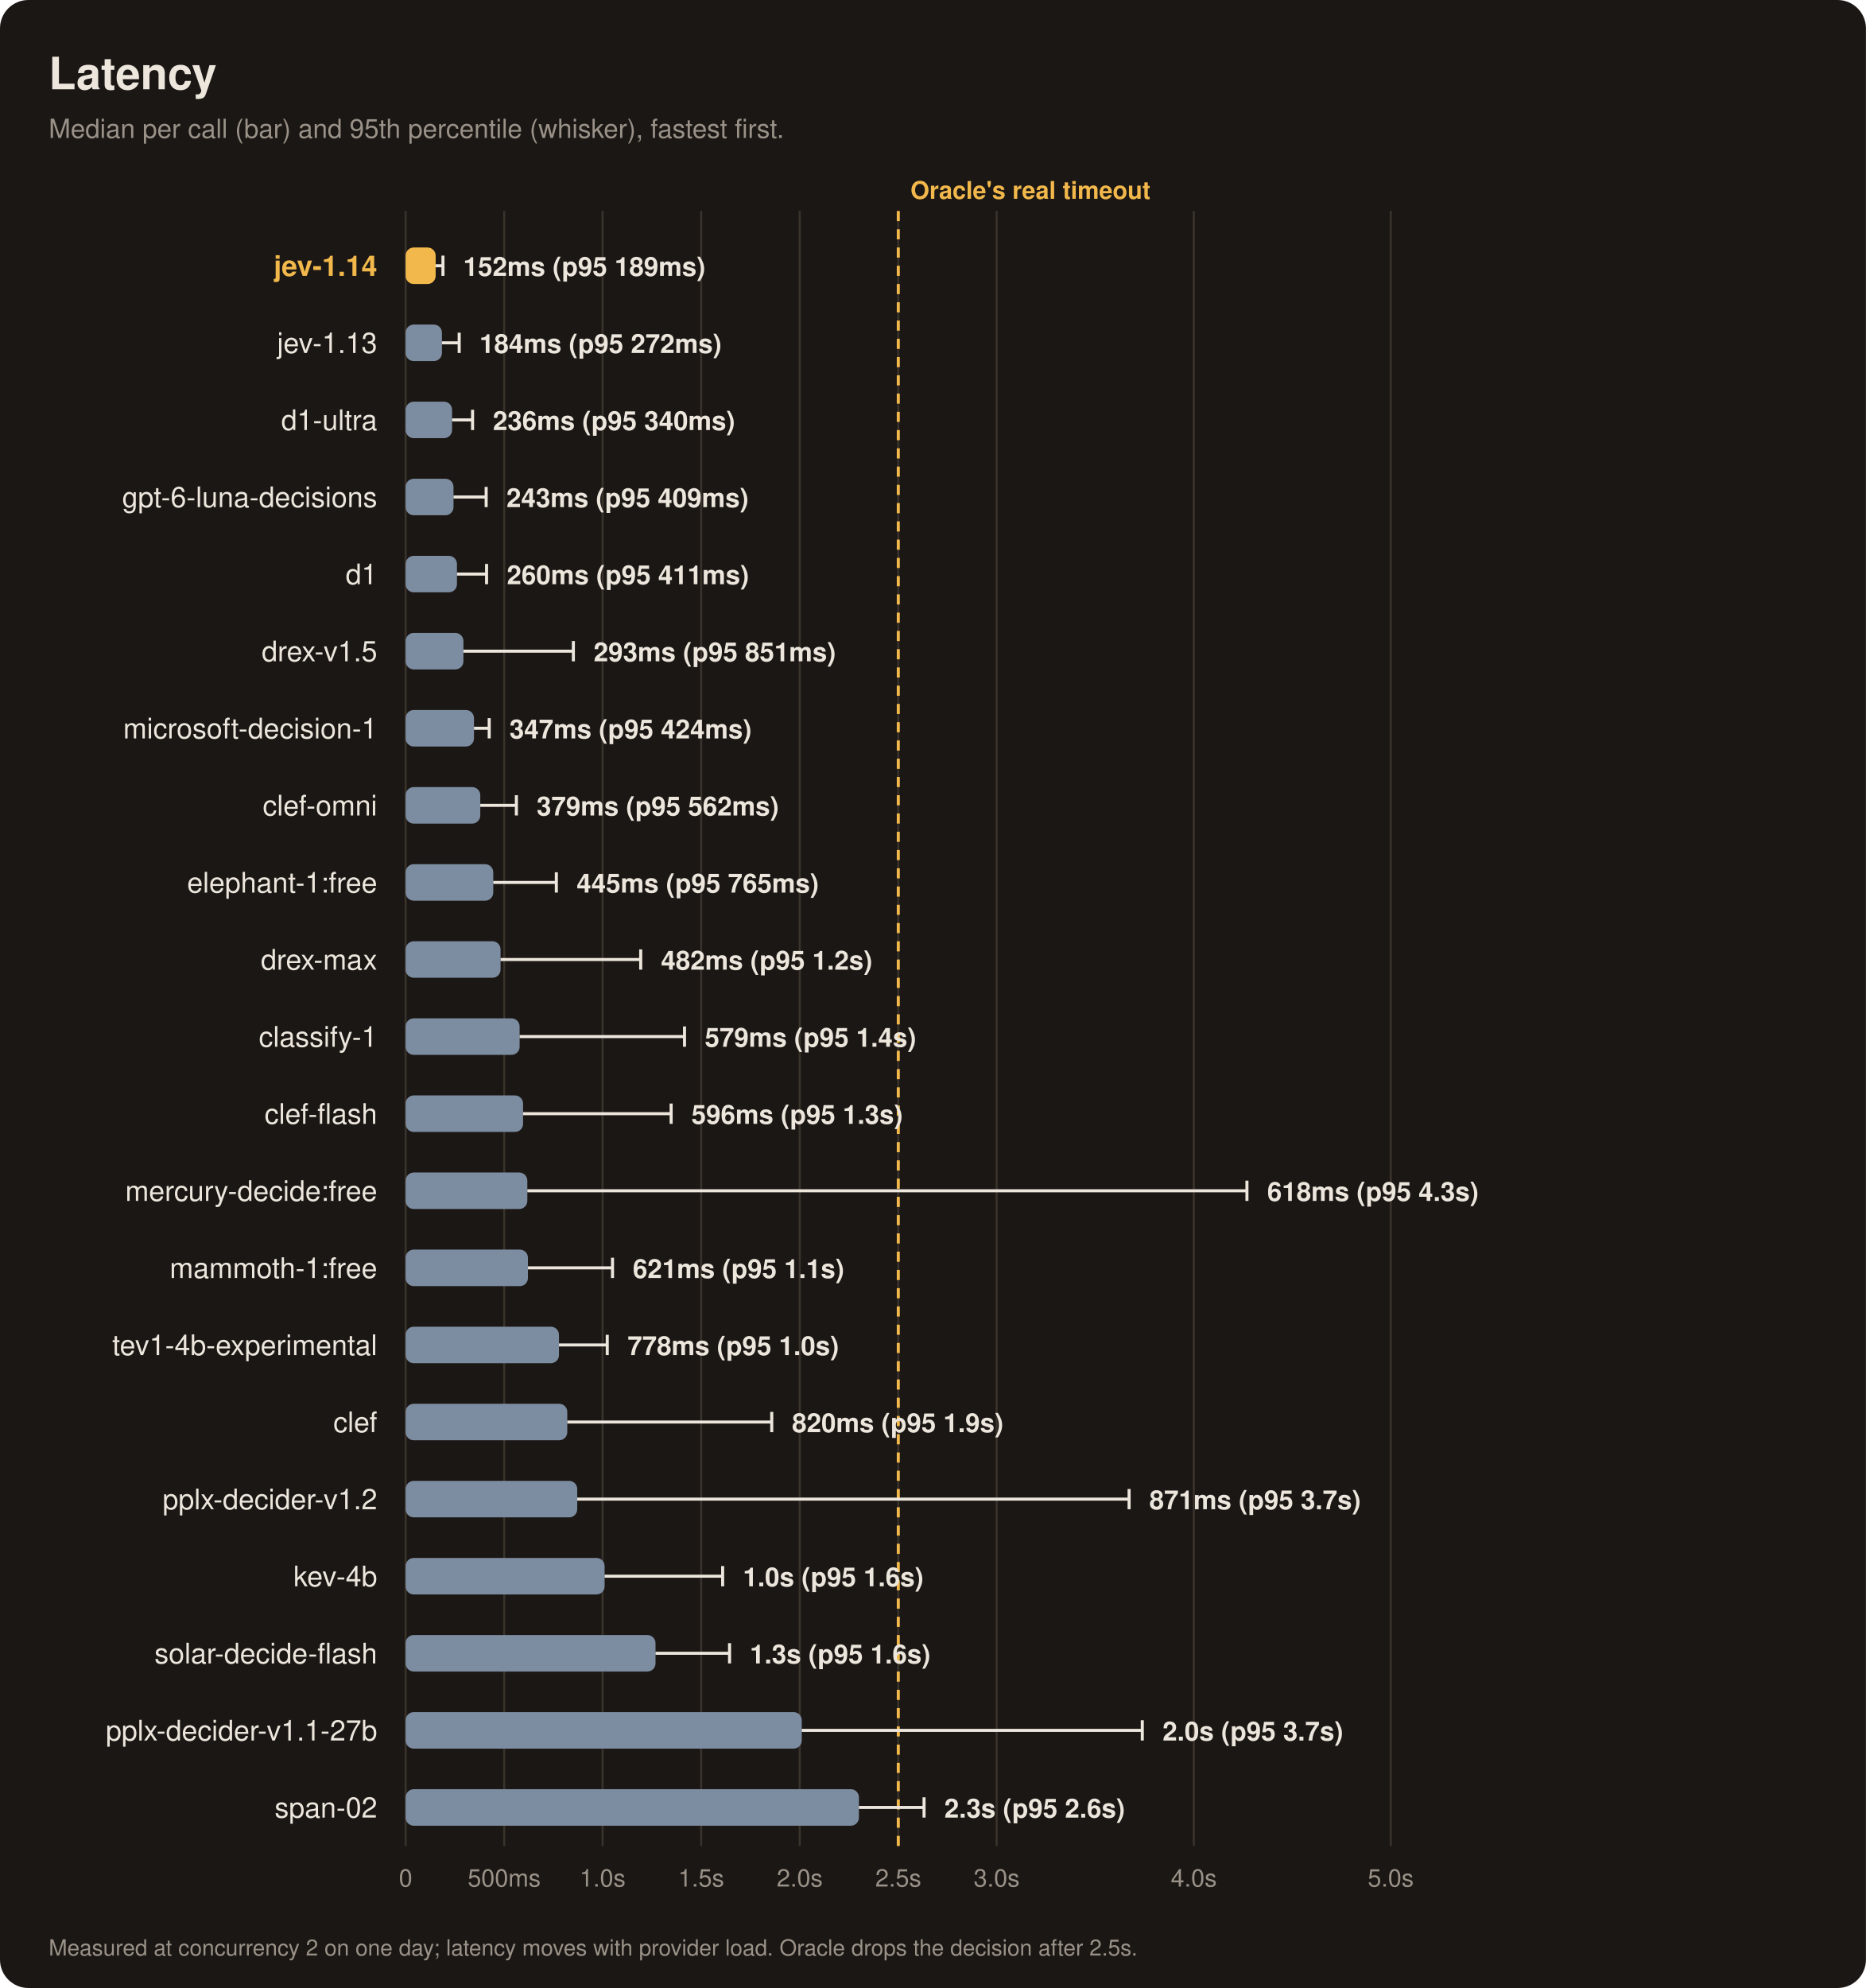
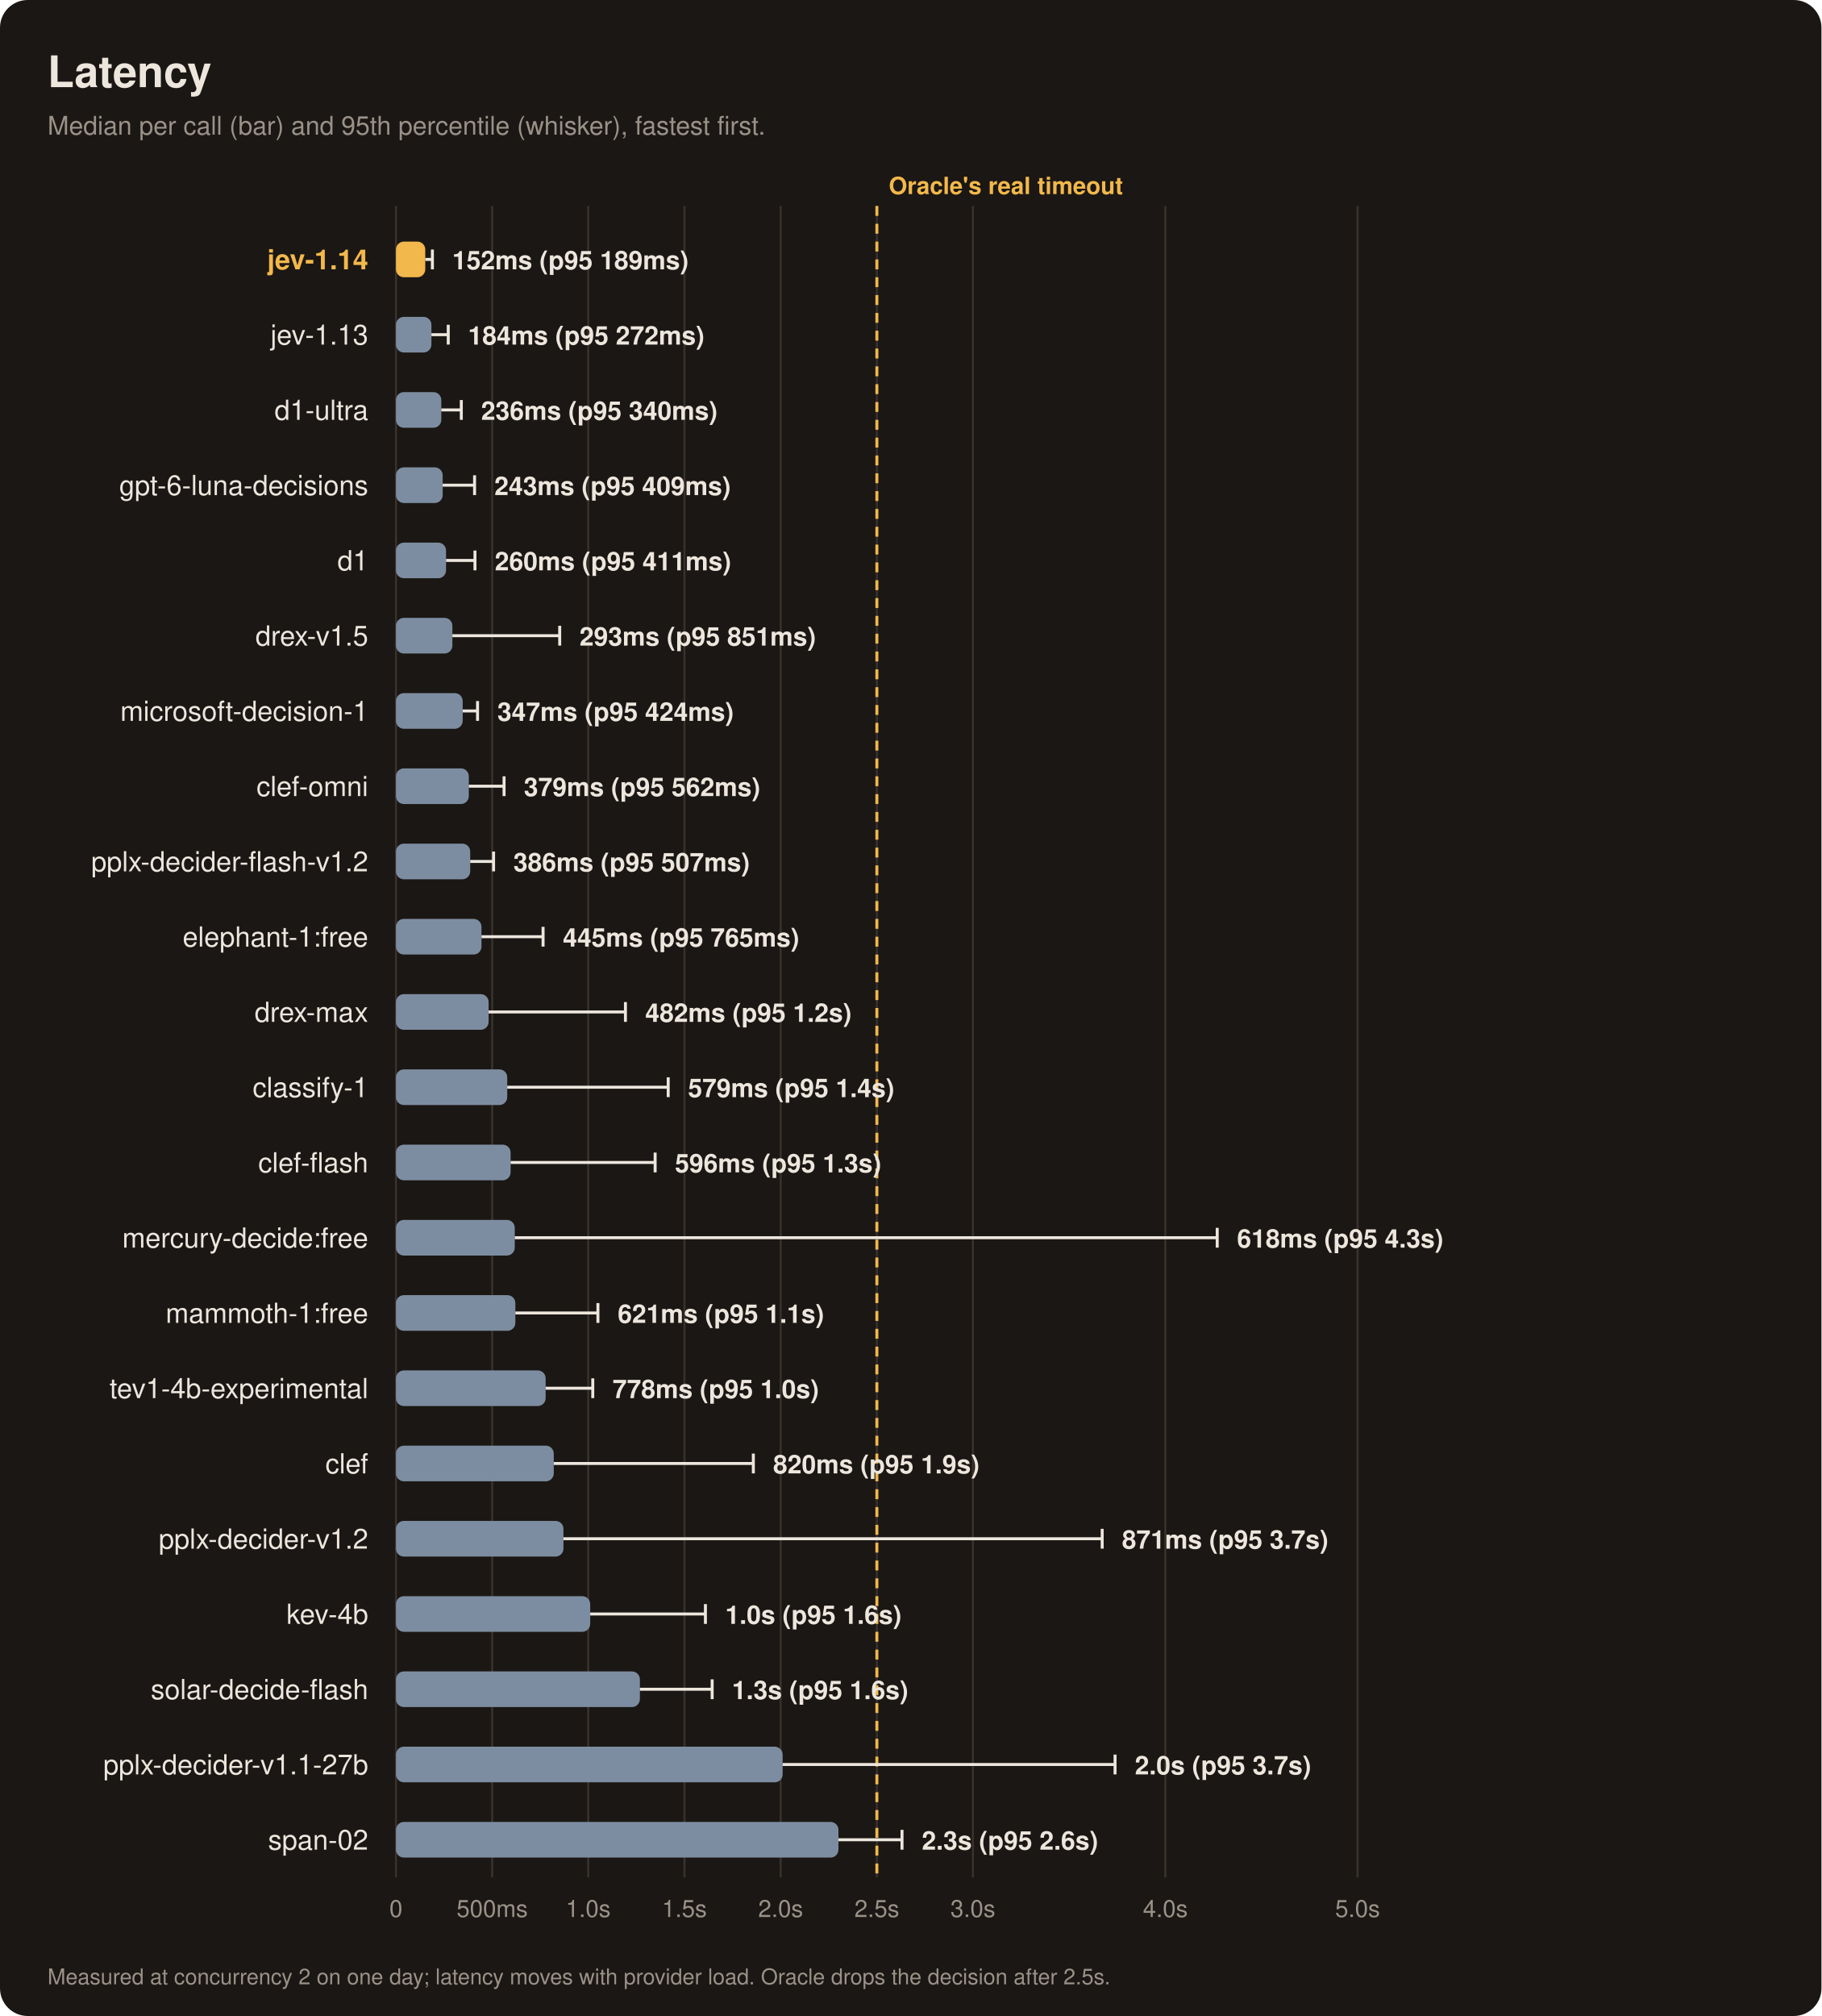
- <svg xmlns="http://www.w3.org/2000/svg" viewBox="0 0 920 980" width="920" role="img" aria-label="Latency" font-family="-apple-system,BlinkMacSystemFont,'Segoe UI',Helvetica,Arial,sans-serif">
-   <rect width="920" height="980" rx="14" fill="#1b1714" />
+ <svg xmlns="http://www.w3.org/2000/svg" viewBox="0 0 920 1018" width="920" role="img" aria-label="Latency" font-family="-apple-system,BlinkMacSystemFont,'Segoe UI',Helvetica,Arial,sans-serif">
+   <rect width="920" height="1018" rx="14" fill="#1b1714" />
  <text x="24.0" y="44.0" font-size="22" font-weight="700" fill="#ece6dd" text-anchor="start">Latency</text>
  <text x="24.0" y="68.0" font-size="13" font-weight="400" fill="#9a9288" text-anchor="start">Median per call (bar) and 95th percentile (whisker), fastest first.</text>
-   <line x1="200.0" y1="104.0" x2="200.0" y2="910.0" stroke="#3a332c" stroke-width="1.0" />
-   <text x="200.0" y="930.0" font-size="12" font-weight="400" fill="#9a9288" text-anchor="middle">0</text>
-   <line x1="248.6" y1="104.0" x2="248.6" y2="910.0" stroke="#3a332c" stroke-width="1.0" />
-   <text x="248.6" y="930.0" font-size="12" font-weight="400" fill="#9a9288" text-anchor="middle">500ms</text>
-   <line x1="297.1" y1="104.0" x2="297.1" y2="910.0" stroke="#3a332c" stroke-width="1.0" />
-   <text x="297.1" y="930.0" font-size="12" font-weight="400" fill="#9a9288" text-anchor="middle">1.0s</text>
-   <line x1="345.7" y1="104.0" x2="345.7" y2="910.0" stroke="#3a332c" stroke-width="1.0" />
-   <text x="345.7" y="930.0" font-size="12" font-weight="400" fill="#9a9288" text-anchor="middle">1.5s</text>
-   <line x1="394.3" y1="104.0" x2="394.3" y2="910.0" stroke="#3a332c" stroke-width="1.0" />
-   <text x="394.3" y="930.0" font-size="12" font-weight="400" fill="#9a9288" text-anchor="middle">2.0s</text>
-   <line x1="442.9" y1="104.0" x2="442.9" y2="910.0" stroke="#3a332c" stroke-width="1.0" />
-   <text x="442.9" y="930.0" font-size="12" font-weight="400" fill="#9a9288" text-anchor="middle">2.5s</text>
-   <line x1="491.4" y1="104.0" x2="491.4" y2="910.0" stroke="#3a332c" stroke-width="1.0" />
-   <text x="491.4" y="930.0" font-size="12" font-weight="400" fill="#9a9288" text-anchor="middle">3.0s</text>
-   <line x1="588.6" y1="104.0" x2="588.6" y2="910.0" stroke="#3a332c" stroke-width="1.0" />
-   <text x="588.6" y="930.0" font-size="12" font-weight="400" fill="#9a9288" text-anchor="middle">4.0s</text>
-   <line x1="685.7" y1="104.0" x2="685.7" y2="910.0" stroke="#3a332c" stroke-width="1.0" />
-   <text x="685.7" y="930.0" font-size="12" font-weight="400" fill="#9a9288" text-anchor="middle">5.0s</text>
-   <line x1="442.9" y1="104.0" x2="442.9" y2="910.0" stroke="#f2b84b" stroke-width="1.5" stroke-dasharray="5 4" />
+   <line x1="200.0" y1="104.0" x2="200.0" y2="948.0" stroke="#3a332c" stroke-width="1.0" />
+   <text x="200.0" y="968.0" font-size="12" font-weight="400" fill="#9a9288" text-anchor="middle">0</text>
+   <line x1="248.6" y1="104.0" x2="248.6" y2="948.0" stroke="#3a332c" stroke-width="1.0" />
+   <text x="248.6" y="968.0" font-size="12" font-weight="400" fill="#9a9288" text-anchor="middle">500ms</text>
+   <line x1="297.1" y1="104.0" x2="297.1" y2="948.0" stroke="#3a332c" stroke-width="1.0" />
+   <text x="297.1" y="968.0" font-size="12" font-weight="400" fill="#9a9288" text-anchor="middle">1.0s</text>
+   <line x1="345.7" y1="104.0" x2="345.7" y2="948.0" stroke="#3a332c" stroke-width="1.0" />
+   <text x="345.7" y="968.0" font-size="12" font-weight="400" fill="#9a9288" text-anchor="middle">1.5s</text>
+   <line x1="394.3" y1="104.0" x2="394.3" y2="948.0" stroke="#3a332c" stroke-width="1.0" />
+   <text x="394.3" y="968.0" font-size="12" font-weight="400" fill="#9a9288" text-anchor="middle">2.0s</text>
+   <line x1="442.9" y1="104.0" x2="442.9" y2="948.0" stroke="#3a332c" stroke-width="1.0" />
+   <text x="442.9" y="968.0" font-size="12" font-weight="400" fill="#9a9288" text-anchor="middle">2.5s</text>
+   <line x1="491.4" y1="104.0" x2="491.4" y2="948.0" stroke="#3a332c" stroke-width="1.0" />
+   <text x="491.4" y="968.0" font-size="12" font-weight="400" fill="#9a9288" text-anchor="middle">3.0s</text>
+   <line x1="588.6" y1="104.0" x2="588.6" y2="948.0" stroke="#3a332c" stroke-width="1.0" />
+   <text x="588.6" y="968.0" font-size="12" font-weight="400" fill="#9a9288" text-anchor="middle">4.0s</text>
+   <line x1="685.7" y1="104.0" x2="685.7" y2="948.0" stroke="#3a332c" stroke-width="1.0" />
+   <text x="685.7" y="968.0" font-size="12" font-weight="400" fill="#9a9288" text-anchor="middle">5.0s</text>
+   <line x1="442.9" y1="104.0" x2="442.9" y2="948.0" stroke="#f2b84b" stroke-width="1.5" stroke-dasharray="5 4" />
  <text x="448.9" y="98.0" font-size="12" font-weight="600" fill="#f2b84b" text-anchor="start">Oracle's real timeout</text>
  <text x="186.0" y="136.0" font-size="14" font-weight="700" fill="#f2b84b" text-anchor="end">jev-1.14</text>
  <rect x="200.0" y="122.0" width="14.8" height="18.0" rx="4.0" fill="#f2b84b" />
  <line x1="214.8" y1="131.0" x2="218.4" y2="131.0" stroke="#ece6dd" stroke-width="1.5" />
  <line x1="218.4" y1="126.0" x2="218.4" y2="136.0" stroke="#ece6dd" stroke-width="1.5" />
  <text x="228.4" y="136.0" font-size="13" font-weight="600" fill="#ece6dd" text-anchor="start">152ms  (p95 189ms)</text>
  <text x="186.0" y="174.0" font-size="14" font-weight="500" fill="#ece6dd" text-anchor="end">jev-1.13</text>
  <rect x="200.0" y="160.0" width="17.9" height="18.0" rx="4.0" fill="#7d8da1" />
  <line x1="217.9" y1="169.0" x2="226.4" y2="169.0" stroke="#ece6dd" stroke-width="1.5" />
  <line x1="226.4" y1="164.0" x2="226.4" y2="174.0" stroke="#ece6dd" stroke-width="1.5" />
  <text x="236.4" y="174.0" font-size="13" font-weight="600" fill="#ece6dd" text-anchor="start">184ms  (p95 272ms)</text>
  <text x="186.0" y="212.0" font-size="14" font-weight="500" fill="#ece6dd" text-anchor="end">d1-ultra</text>
  <rect x="200.0" y="198.0" width="22.9" height="18.0" rx="4.0" fill="#7d8da1" />
  <line x1="222.9" y1="207.0" x2="233.0" y2="207.0" stroke="#ece6dd" stroke-width="1.5" />
  <line x1="233.0" y1="202.0" x2="233.0" y2="212.0" stroke="#ece6dd" stroke-width="1.5" />
  <text x="243.0" y="212.0" font-size="13" font-weight="600" fill="#ece6dd" text-anchor="start">236ms  (p95 340ms)</text>
  <text x="186.0" y="250.0" font-size="14" font-weight="500" fill="#ece6dd" text-anchor="end">gpt-6-luna-decisions</text>
  <rect x="200.0" y="236.0" width="23.6" height="18.0" rx="4.0" fill="#7d8da1" />
  <line x1="223.6" y1="245.0" x2="239.7" y2="245.0" stroke="#ece6dd" stroke-width="1.5" />
  <line x1="239.7" y1="240.0" x2="239.7" y2="250.0" stroke="#ece6dd" stroke-width="1.5" />
  <text x="249.7" y="250.0" font-size="13" font-weight="600" fill="#ece6dd" text-anchor="start">243ms  (p95 409ms)</text>
  <text x="186.0" y="288.0" font-size="14" font-weight="500" fill="#ece6dd" text-anchor="end">d1</text>
  <rect x="200.0" y="274.0" width="25.3" height="18.0" rx="4.0" fill="#7d8da1" />
  <line x1="225.3" y1="283.0" x2="239.9" y2="283.0" stroke="#ece6dd" stroke-width="1.5" />
  <line x1="239.9" y1="278.0" x2="239.9" y2="288.0" stroke="#ece6dd" stroke-width="1.5" />
  <text x="249.9" y="288.0" font-size="13" font-weight="600" fill="#ece6dd" text-anchor="start">260ms  (p95 411ms)</text>
  <text x="186.0" y="326.0" font-size="14" font-weight="500" fill="#ece6dd" text-anchor="end">drex-v1.5</text>
  <rect x="200.0" y="312.0" width="28.5" height="18.0" rx="4.0" fill="#7d8da1" />
  <line x1="228.5" y1="321.0" x2="282.7" y2="321.0" stroke="#ece6dd" stroke-width="1.5" />
  <line x1="282.7" y1="316.0" x2="282.7" y2="326.0" stroke="#ece6dd" stroke-width="1.5" />
  <text x="292.7" y="326.0" font-size="13" font-weight="600" fill="#ece6dd" text-anchor="start">293ms  (p95 851ms)</text>
  <text x="186.0" y="364.0" font-size="14" font-weight="500" fill="#ece6dd" text-anchor="end">microsoft-decision-1</text>
  <rect x="200.0" y="350.0" width="33.7" height="18.0" rx="4.0" fill="#7d8da1" />
  <line x1="233.7" y1="359.0" x2="241.2" y2="359.0" stroke="#ece6dd" stroke-width="1.5" />
  <line x1="241.2" y1="354.0" x2="241.2" y2="364.0" stroke="#ece6dd" stroke-width="1.5" />
  <text x="251.2" y="364.0" font-size="13" font-weight="600" fill="#ece6dd" text-anchor="start">347ms  (p95 424ms)</text>
  <text x="186.0" y="402.0" font-size="14" font-weight="500" fill="#ece6dd" text-anchor="end">clef-omni</text>
  <rect x="200.0" y="388.0" width="36.8" height="18.0" rx="4.0" fill="#7d8da1" />
  <line x1="236.8" y1="397.0" x2="254.6" y2="397.0" stroke="#ece6dd" stroke-width="1.5" />
  <line x1="254.6" y1="392.0" x2="254.6" y2="402.0" stroke="#ece6dd" stroke-width="1.5" />
  <text x="264.6" y="402.0" font-size="13" font-weight="600" fill="#ece6dd" text-anchor="start">379ms  (p95 562ms)</text>
-   <text x="186.0" y="440.0" font-size="14" font-weight="500" fill="#ece6dd" text-anchor="end">elephant-1:free</text>
-   <rect x="200.0" y="426.0" width="43.2" height="18.0" rx="4.0" fill="#7d8da1" />
-   <line x1="243.2" y1="435.0" x2="274.3" y2="435.0" stroke="#ece6dd" stroke-width="1.5" />
-   <line x1="274.3" y1="430.0" x2="274.3" y2="440.0" stroke="#ece6dd" stroke-width="1.5" />
-   <text x="284.3" y="440.0" font-size="13" font-weight="600" fill="#ece6dd" text-anchor="start">445ms  (p95 765ms)</text>
-   <text x="186.0" y="478.0" font-size="14" font-weight="500" fill="#ece6dd" text-anchor="end">drex-max</text>
-   <rect x="200.0" y="464.0" width="46.8" height="18.0" rx="4.0" fill="#7d8da1" />
-   <line x1="246.8" y1="473.0" x2="315.9" y2="473.0" stroke="#ece6dd" stroke-width="1.5" />
-   <line x1="315.9" y1="468.0" x2="315.9" y2="478.0" stroke="#ece6dd" stroke-width="1.5" />
-   <text x="325.9" y="478.0" font-size="13" font-weight="600" fill="#ece6dd" text-anchor="start">482ms  (p95 1.2s)</text>
-   <text x="186.0" y="516.0" font-size="14" font-weight="500" fill="#ece6dd" text-anchor="end">classify-1</text>
-   <rect x="200.0" y="502.0" width="56.2" height="18.0" rx="4.0" fill="#7d8da1" />
-   <line x1="256.2" y1="511.0" x2="337.5" y2="511.0" stroke="#ece6dd" stroke-width="1.5" />
-   <line x1="337.5" y1="506.0" x2="337.5" y2="516.0" stroke="#ece6dd" stroke-width="1.5" />
-   <text x="347.5" y="516.0" font-size="13" font-weight="600" fill="#ece6dd" text-anchor="start">579ms  (p95 1.4s)</text>
-   <text x="186.0" y="554.0" font-size="14" font-weight="500" fill="#ece6dd" text-anchor="end">clef-flash</text>
-   <rect x="200.0" y="540.0" width="57.9" height="18.0" rx="4.0" fill="#7d8da1" />
-   <line x1="257.9" y1="549.0" x2="330.9" y2="549.0" stroke="#ece6dd" stroke-width="1.5" />
-   <line x1="330.9" y1="544.0" x2="330.9" y2="554.0" stroke="#ece6dd" stroke-width="1.5" />
-   <text x="340.9" y="554.0" font-size="13" font-weight="600" fill="#ece6dd" text-anchor="start">596ms  (p95 1.3s)</text>
-   <text x="186.0" y="592.0" font-size="14" font-weight="500" fill="#ece6dd" text-anchor="end">mercury-decide:free</text>
-   <rect x="200.0" y="578.0" width="60.0" height="18.0" rx="4.0" fill="#7d8da1" />
-   <line x1="260.0" y1="587.0" x2="614.8" y2="587.0" stroke="#ece6dd" stroke-width="1.5" />
-   <line x1="614.8" y1="582.0" x2="614.8" y2="592.0" stroke="#ece6dd" stroke-width="1.5" />
-   <text x="624.8" y="592.0" font-size="13" font-weight="600" fill="#ece6dd" text-anchor="start">618ms  (p95 4.3s)</text>
-   <text x="186.0" y="630.0" font-size="14" font-weight="500" fill="#ece6dd" text-anchor="end">mammoth-1:free</text>
-   <rect x="200.0" y="616.0" width="60.3" height="18.0" rx="4.0" fill="#7d8da1" />
-   <line x1="260.3" y1="625.0" x2="302.0" y2="625.0" stroke="#ece6dd" stroke-width="1.5" />
-   <line x1="302.0" y1="620.0" x2="302.0" y2="630.0" stroke="#ece6dd" stroke-width="1.5" />
-   <text x="312.0" y="630.0" font-size="13" font-weight="600" fill="#ece6dd" text-anchor="start">621ms  (p95 1.1s)</text>
-   <text x="186.0" y="668.0" font-size="14" font-weight="500" fill="#ece6dd" text-anchor="end">tev1-4b-experimental</text>
-   <rect x="200.0" y="654.0" width="75.6" height="18.0" rx="4.0" fill="#7d8da1" />
-   <line x1="275.6" y1="663.0" x2="299.4" y2="663.0" stroke="#ece6dd" stroke-width="1.5" />
-   <line x1="299.4" y1="658.0" x2="299.4" y2="668.0" stroke="#ece6dd" stroke-width="1.5" />
-   <text x="309.4" y="668.0" font-size="13" font-weight="600" fill="#ece6dd" text-anchor="start">778ms  (p95 1.0s)</text>
-   <text x="186.0" y="706.0" font-size="14" font-weight="500" fill="#ece6dd" text-anchor="end">clef</text>
-   <rect x="200.0" y="692.0" width="79.7" height="18.0" rx="4.0" fill="#7d8da1" />
-   <line x1="279.7" y1="701.0" x2="380.5" y2="701.0" stroke="#ece6dd" stroke-width="1.5" />
-   <line x1="380.5" y1="696.0" x2="380.5" y2="706.0" stroke="#ece6dd" stroke-width="1.5" />
-   <text x="390.5" y="706.0" font-size="13" font-weight="600" fill="#ece6dd" text-anchor="start">820ms  (p95 1.9s)</text>
-   <text x="186.0" y="744.0" font-size="14" font-weight="500" fill="#ece6dd" text-anchor="end">pplx-decider-v1.2</text>
-   <rect x="200.0" y="730.0" width="84.6" height="18.0" rx="4.0" fill="#7d8da1" />
-   <line x1="284.6" y1="739.0" x2="556.7" y2="739.0" stroke="#ece6dd" stroke-width="1.5" />
-   <line x1="556.7" y1="734.0" x2="556.7" y2="744.0" stroke="#ece6dd" stroke-width="1.5" />
-   <text x="566.7" y="744.0" font-size="13" font-weight="600" fill="#ece6dd" text-anchor="start">871ms  (p95 3.7s)</text>
-   <text x="186.0" y="782.0" font-size="14" font-weight="500" fill="#ece6dd" text-anchor="end">kev-4b</text>
-   <rect x="200.0" y="768.0" width="98.1" height="18.0" rx="4.0" fill="#7d8da1" />
-   <line x1="298.1" y1="777.0" x2="356.3" y2="777.0" stroke="#ece6dd" stroke-width="1.5" />
-   <line x1="356.3" y1="772.0" x2="356.3" y2="782.0" stroke="#ece6dd" stroke-width="1.5" />
-   <text x="366.3" y="782.0" font-size="13" font-weight="600" fill="#ece6dd" text-anchor="start">1.0s  (p95 1.6s)</text>
-   <text x="186.0" y="820.0" font-size="14" font-weight="500" fill="#ece6dd" text-anchor="end">solar-decide-flash</text>
-   <rect x="200.0" y="806.0" width="123.2" height="18.0" rx="4.0" fill="#7d8da1" />
-   <line x1="323.2" y1="815.0" x2="359.7" y2="815.0" stroke="#ece6dd" stroke-width="1.5" />
-   <line x1="359.7" y1="810.0" x2="359.7" y2="820.0" stroke="#ece6dd" stroke-width="1.5" />
-   <text x="369.7" y="820.0" font-size="13" font-weight="600" fill="#ece6dd" text-anchor="start">1.3s  (p95 1.6s)</text>
-   <text x="186.0" y="858.0" font-size="14" font-weight="500" fill="#ece6dd" text-anchor="end">pplx-decider-v1.1-27b</text>
-   <rect x="200.0" y="844.0" width="195.3" height="18.0" rx="4.0" fill="#7d8da1" />
-   <line x1="395.3" y1="853.0" x2="563.2" y2="853.0" stroke="#ece6dd" stroke-width="1.5" />
-   <line x1="563.2" y1="848.0" x2="563.2" y2="858.0" stroke="#ece6dd" stroke-width="1.5" />
-   <text x="573.2" y="858.0" font-size="13" font-weight="600" fill="#ece6dd" text-anchor="start">2.0s  (p95 3.7s)</text>
-   <text x="186.0" y="896.0" font-size="14" font-weight="500" fill="#ece6dd" text-anchor="end">span-02</text>
-   <rect x="200.0" y="882.0" width="223.5" height="18.0" rx="4.0" fill="#7d8da1" />
-   <line x1="423.5" y1="891.0" x2="455.6" y2="891.0" stroke="#ece6dd" stroke-width="1.5" />
-   <line x1="455.6" y1="886.0" x2="455.6" y2="896.0" stroke="#ece6dd" stroke-width="1.5" />
-   <text x="465.6" y="896.0" font-size="13" font-weight="600" fill="#ece6dd" text-anchor="start">2.3s  (p95 2.6s)</text>
-   <text x="24.0" y="964.0" font-size="11" font-weight="400" fill="#9a9288" text-anchor="start">Measured at concurrency 2 on one day; latency moves with provider load. Oracle drops the decision after 2.5s.</text>
+   <text x="186.0" y="440.0" font-size="14" font-weight="500" fill="#ece6dd" text-anchor="end">pplx-decider-flash-v1.2</text>
+   <rect x="200.0" y="426.0" width="37.5" height="18.0" rx="4.0" fill="#7d8da1" />
+   <line x1="237.5" y1="435.0" x2="249.3" y2="435.0" stroke="#ece6dd" stroke-width="1.5" />
+   <line x1="249.3" y1="430.0" x2="249.3" y2="440.0" stroke="#ece6dd" stroke-width="1.5" />
+   <text x="259.3" y="440.0" font-size="13" font-weight="600" fill="#ece6dd" text-anchor="start">386ms  (p95 507ms)</text>
+   <text x="186.0" y="478.0" font-size="14" font-weight="500" fill="#ece6dd" text-anchor="end">elephant-1:free</text>
+   <rect x="200.0" y="464.0" width="43.2" height="18.0" rx="4.0" fill="#7d8da1" />
+   <line x1="243.2" y1="473.0" x2="274.3" y2="473.0" stroke="#ece6dd" stroke-width="1.5" />
+   <line x1="274.3" y1="468.0" x2="274.3" y2="478.0" stroke="#ece6dd" stroke-width="1.5" />
+   <text x="284.3" y="478.0" font-size="13" font-weight="600" fill="#ece6dd" text-anchor="start">445ms  (p95 765ms)</text>
+   <text x="186.0" y="516.0" font-size="14" font-weight="500" fill="#ece6dd" text-anchor="end">drex-max</text>
+   <rect x="200.0" y="502.0" width="46.8" height="18.0" rx="4.0" fill="#7d8da1" />
+   <line x1="246.8" y1="511.0" x2="315.9" y2="511.0" stroke="#ece6dd" stroke-width="1.5" />
+   <line x1="315.9" y1="506.0" x2="315.9" y2="516.0" stroke="#ece6dd" stroke-width="1.5" />
+   <text x="325.9" y="516.0" font-size="13" font-weight="600" fill="#ece6dd" text-anchor="start">482ms  (p95 1.2s)</text>
+   <text x="186.0" y="554.0" font-size="14" font-weight="500" fill="#ece6dd" text-anchor="end">classify-1</text>
+   <rect x="200.0" y="540.0" width="56.2" height="18.0" rx="4.0" fill="#7d8da1" />
+   <line x1="256.2" y1="549.0" x2="337.5" y2="549.0" stroke="#ece6dd" stroke-width="1.5" />
+   <line x1="337.5" y1="544.0" x2="337.5" y2="554.0" stroke="#ece6dd" stroke-width="1.5" />
+   <text x="347.5" y="554.0" font-size="13" font-weight="600" fill="#ece6dd" text-anchor="start">579ms  (p95 1.4s)</text>
+   <text x="186.0" y="592.0" font-size="14" font-weight="500" fill="#ece6dd" text-anchor="end">clef-flash</text>
+   <rect x="200.0" y="578.0" width="57.9" height="18.0" rx="4.0" fill="#7d8da1" />
+   <line x1="257.9" y1="587.0" x2="330.9" y2="587.0" stroke="#ece6dd" stroke-width="1.5" />
+   <line x1="330.9" y1="582.0" x2="330.9" y2="592.0" stroke="#ece6dd" stroke-width="1.5" />
+   <text x="340.9" y="592.0" font-size="13" font-weight="600" fill="#ece6dd" text-anchor="start">596ms  (p95 1.3s)</text>
+   <text x="186.0" y="630.0" font-size="14" font-weight="500" fill="#ece6dd" text-anchor="end">mercury-decide:free</text>
+   <rect x="200.0" y="616.0" width="60.0" height="18.0" rx="4.0" fill="#7d8da1" />
+   <line x1="260.0" y1="625.0" x2="614.8" y2="625.0" stroke="#ece6dd" stroke-width="1.5" />
+   <line x1="614.8" y1="620.0" x2="614.8" y2="630.0" stroke="#ece6dd" stroke-width="1.5" />
+   <text x="624.8" y="630.0" font-size="13" font-weight="600" fill="#ece6dd" text-anchor="start">618ms  (p95 4.3s)</text>
+   <text x="186.0" y="668.0" font-size="14" font-weight="500" fill="#ece6dd" text-anchor="end">mammoth-1:free</text>
+   <rect x="200.0" y="654.0" width="60.3" height="18.0" rx="4.0" fill="#7d8da1" />
+   <line x1="260.3" y1="663.0" x2="302.0" y2="663.0" stroke="#ece6dd" stroke-width="1.5" />
+   <line x1="302.0" y1="658.0" x2="302.0" y2="668.0" stroke="#ece6dd" stroke-width="1.5" />
+   <text x="312.0" y="668.0" font-size="13" font-weight="600" fill="#ece6dd" text-anchor="start">621ms  (p95 1.1s)</text>
+   <text x="186.0" y="706.0" font-size="14" font-weight="500" fill="#ece6dd" text-anchor="end">tev1-4b-experimental</text>
+   <rect x="200.0" y="692.0" width="75.6" height="18.0" rx="4.0" fill="#7d8da1" />
+   <line x1="275.6" y1="701.0" x2="299.4" y2="701.0" stroke="#ece6dd" stroke-width="1.5" />
+   <line x1="299.4" y1="696.0" x2="299.4" y2="706.0" stroke="#ece6dd" stroke-width="1.5" />
+   <text x="309.4" y="706.0" font-size="13" font-weight="600" fill="#ece6dd" text-anchor="start">778ms  (p95 1.0s)</text>
+   <text x="186.0" y="744.0" font-size="14" font-weight="500" fill="#ece6dd" text-anchor="end">clef</text>
+   <rect x="200.0" y="730.0" width="79.7" height="18.0" rx="4.0" fill="#7d8da1" />
+   <line x1="279.7" y1="739.0" x2="380.5" y2="739.0" stroke="#ece6dd" stroke-width="1.5" />
+   <line x1="380.5" y1="734.0" x2="380.5" y2="744.0" stroke="#ece6dd" stroke-width="1.5" />
+   <text x="390.5" y="744.0" font-size="13" font-weight="600" fill="#ece6dd" text-anchor="start">820ms  (p95 1.9s)</text>
+   <text x="186.0" y="782.0" font-size="14" font-weight="500" fill="#ece6dd" text-anchor="end">pplx-decider-v1.2</text>
+   <rect x="200.0" y="768.0" width="84.6" height="18.0" rx="4.0" fill="#7d8da1" />
+   <line x1="284.6" y1="777.0" x2="556.7" y2="777.0" stroke="#ece6dd" stroke-width="1.5" />
+   <line x1="556.7" y1="772.0" x2="556.7" y2="782.0" stroke="#ece6dd" stroke-width="1.5" />
+   <text x="566.7" y="782.0" font-size="13" font-weight="600" fill="#ece6dd" text-anchor="start">871ms  (p95 3.7s)</text>
+   <text x="186.0" y="820.0" font-size="14" font-weight="500" fill="#ece6dd" text-anchor="end">kev-4b</text>
+   <rect x="200.0" y="806.0" width="98.1" height="18.0" rx="4.0" fill="#7d8da1" />
+   <line x1="298.1" y1="815.0" x2="356.3" y2="815.0" stroke="#ece6dd" stroke-width="1.5" />
+   <line x1="356.3" y1="810.0" x2="356.3" y2="820.0" stroke="#ece6dd" stroke-width="1.5" />
+   <text x="366.3" y="820.0" font-size="13" font-weight="600" fill="#ece6dd" text-anchor="start">1.0s  (p95 1.6s)</text>
+   <text x="186.0" y="858.0" font-size="14" font-weight="500" fill="#ece6dd" text-anchor="end">solar-decide-flash</text>
+   <rect x="200.0" y="844.0" width="123.2" height="18.0" rx="4.0" fill="#7d8da1" />
+   <line x1="323.2" y1="853.0" x2="359.7" y2="853.0" stroke="#ece6dd" stroke-width="1.5" />
+   <line x1="359.7" y1="848.0" x2="359.7" y2="858.0" stroke="#ece6dd" stroke-width="1.5" />
+   <text x="369.7" y="858.0" font-size="13" font-weight="600" fill="#ece6dd" text-anchor="start">1.3s  (p95 1.6s)</text>
+   <text x="186.0" y="896.0" font-size="14" font-weight="500" fill="#ece6dd" text-anchor="end">pplx-decider-v1.1-27b</text>
+   <rect x="200.0" y="882.0" width="195.3" height="18.0" rx="4.0" fill="#7d8da1" />
+   <line x1="395.3" y1="891.0" x2="563.2" y2="891.0" stroke="#ece6dd" stroke-width="1.5" />
+   <line x1="563.2" y1="886.0" x2="563.2" y2="896.0" stroke="#ece6dd" stroke-width="1.5" />
+   <text x="573.2" y="896.0" font-size="13" font-weight="600" fill="#ece6dd" text-anchor="start">2.0s  (p95 3.7s)</text>
+   <text x="186.0" y="934.0" font-size="14" font-weight="500" fill="#ece6dd" text-anchor="end">span-02</text>
+   <rect x="200.0" y="920.0" width="223.5" height="18.0" rx="4.0" fill="#7d8da1" />
+   <line x1="423.5" y1="929.0" x2="455.6" y2="929.0" stroke="#ece6dd" stroke-width="1.5" />
+   <line x1="455.6" y1="924.0" x2="455.6" y2="934.0" stroke="#ece6dd" stroke-width="1.5" />
+   <text x="465.6" y="934.0" font-size="13" font-weight="600" fill="#ece6dd" text-anchor="start">2.3s  (p95 2.6s)</text>
+   <text x="24.0" y="1002.0" font-size="11" font-weight="400" fill="#9a9288" text-anchor="start">Measured at concurrency 2 on one day; latency moves with provider load. Oracle drops the decision after 2.5s.</text>
</svg>
